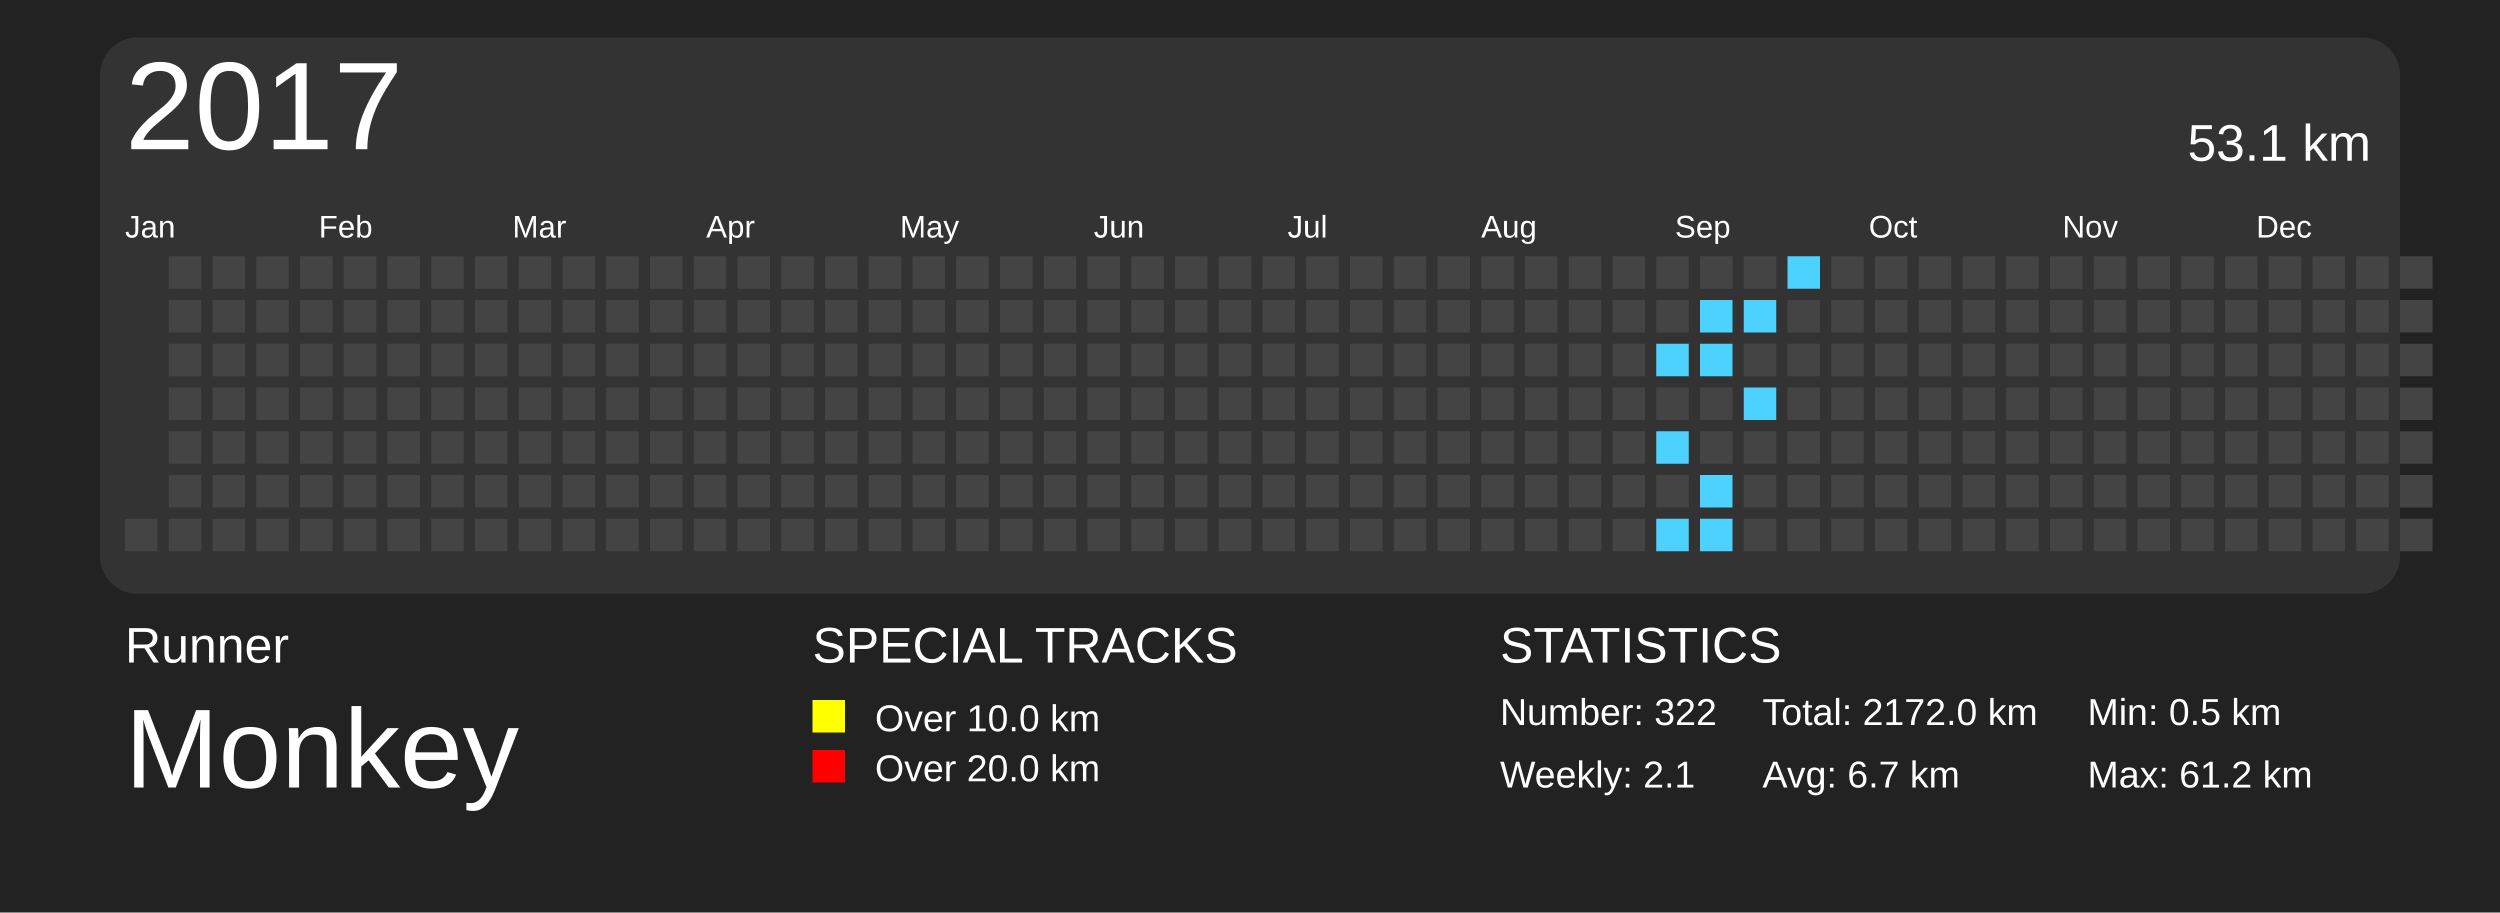
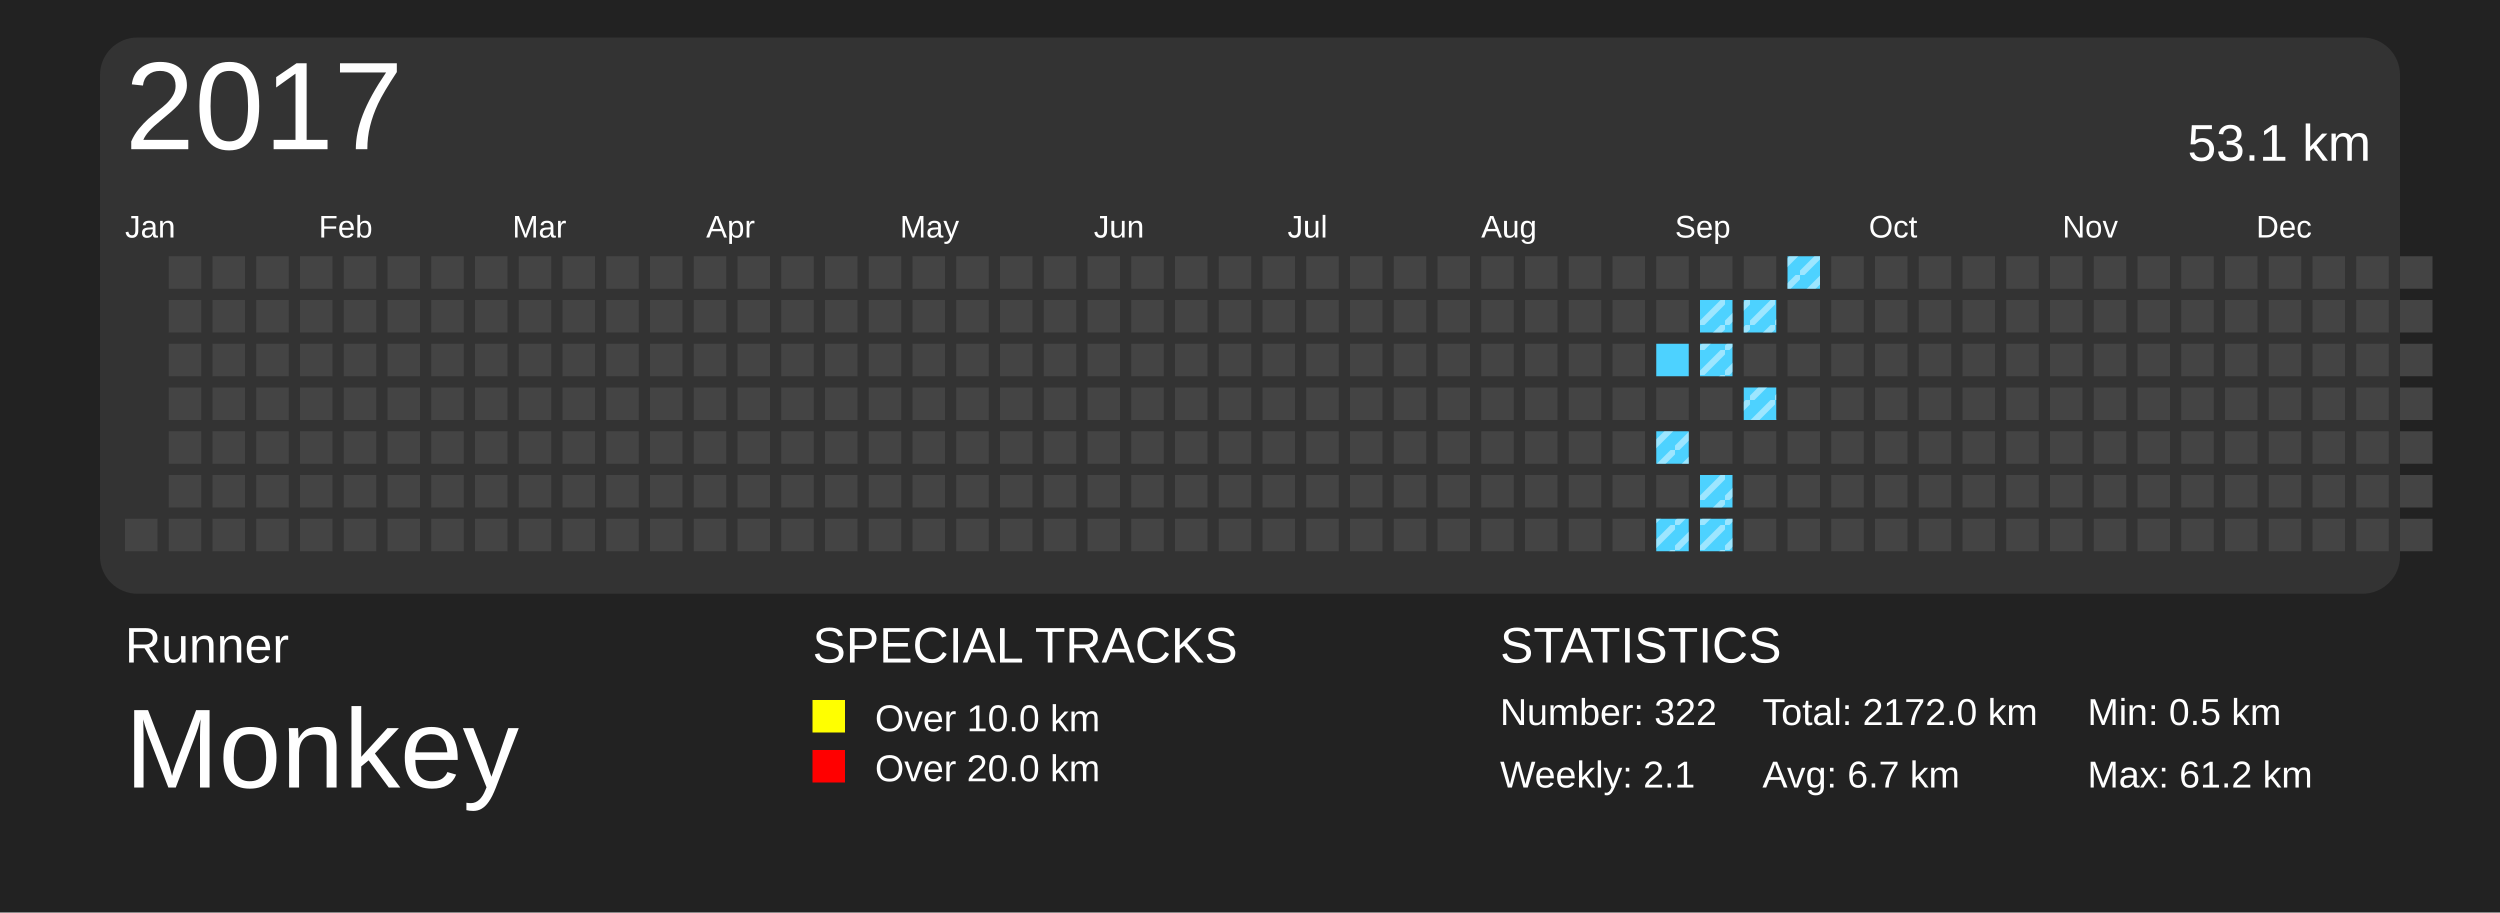
<svg xmlns="http://www.w3.org/2000/svg" baseProfile="full" height="73mm" version="1.1" viewBox="0,0,200,73" width="200mm">
-   <defs />
+   <defs>
+     <pattern height="2" id="indoor-stripe" patternUnits="userSpaceOnUse" width="2">
+       <line stroke="white" stroke-opacity="0.45" stroke-width="0.5" x1="0" x2="2" y1="2" y2="0" />
+     </pattern>
+   </defs>
  <rect fill="#222222" height="73" width="200" x="0" y="0" />
  <text fill="#FFFFFF" style="font-size:4px; font-family:Arial" x="10" y="53">Runner</text>
  <text fill="#FFFFFF" style="font-size:9px; font-family:Arial" x="10" y="63">Monkey</text>
  <text fill="#FFFFFF" style="font-size:4px; font-family:Arial" x="65" y="53">SPECIAL TRACKS</text>
  <rect fill="yellow" height="2.6" width="2.6" x="65" y="56" />
  <text fill="#FFFFFF" style="font-size:3px; font-family:Arial" x="70" y="58.5">Over 10.0 km</text>
  <rect fill="red" height="2.6" width="2.6" x="65" y="60" />
  <text fill="#FFFFFF" style="font-size:3px; font-family:Arial" x="70" y="62.5">Over 20.0 km</text>
  <text fill="#FFFFFF" style="font-size:4px; font-family:Arial" x="120" y="53">STATISTICS</text>
  <text fill="#FFFFFF" style="font-size:3px; font-family:Arial" x="120" y="58">Number: 322</text>
  <text fill="#FFFFFF" style="font-size:3px; font-family:Arial" x="120" y="63">Weekly: 2.1</text>
  <text fill="#FFFFFF" style="font-size:3px; font-family:Arial" x="141" y="58">Total: 2172.0 km</text>
  <text fill="#FFFFFF" style="font-size:3px; font-family:Arial" x="141" y="63">Avg: 6.7 km</text>
  <text fill="#FFFFFF" style="font-size:3px; font-family:Arial" x="167" y="58">Min: 0.5 km</text>
  <text fill="#FFFFFF" style="font-size:3px; font-family:Arial" x="167" y="63">Max: 61.2 km</text>
  <rect fill="#333" height="44.5" rx="3" ry="3" width="184" x="8" y="3" />
  <text dominant-baseline="hanging" fill="#FFFFFF" style="font-size:10.0px; font-family:Arial;" x="10" y="5">2017</text>
  <text dominant-baseline="hanging" fill="#FFFFFF" style="font-size:4.125px; font-family:Arial;" x="175" y="10">53.1 km</text>
  <text fill="#FFFFFF" style="font-size:2.5px; font-family:Arial" x="10.0" y="19">Jan</text>
  <text fill="#FFFFFF" style="font-size:2.5px; font-family:Arial" x="25.5" y="19">Feb</text>
  <text fill="#FFFFFF" style="font-size:2.5px; font-family:Arial" x="41.0" y="19">Mar</text>
  <text fill="#FFFFFF" style="font-size:2.5px; font-family:Arial" x="56.5" y="19">Apr</text>
  <text fill="#FFFFFF" style="font-size:2.5px; font-family:Arial" x="72.0" y="19">May</text>
  <text fill="#FFFFFF" style="font-size:2.5px; font-family:Arial" x="87.5" y="19">Jun</text>
  <text fill="#FFFFFF" style="font-size:2.5px; font-family:Arial" x="103.0" y="19">Jul</text>
  <text fill="#FFFFFF" style="font-size:2.5px; font-family:Arial" x="118.5" y="19">Aug</text>
  <text fill="#FFFFFF" style="font-size:2.5px; font-family:Arial" x="134.0" y="19">Sep</text>
  <text fill="#FFFFFF" style="font-size:2.5px; font-family:Arial" x="149.5" y="19">Oct</text>
  <text fill="#FFFFFF" style="font-size:2.5px; font-family:Arial" x="165.0" y="19">Nov</text>
  <text fill="#FFFFFF" style="font-size:2.5px; font-family:Arial" x="180.5" y="19">Dec</text>
  <rect fill="#444444" height="2.6" width="2.6" x="10.0" y="41.5" />
  <rect fill="#444444" height="2.6" width="2.6" x="13.5" y="20.5" />
  <rect fill="#444444" height="2.6" width="2.6" x="13.5" y="24.0" />
  <rect fill="#444444" height="2.6" width="2.6" x="13.5" y="27.5" />
  <rect fill="#444444" height="2.6" width="2.6" x="13.5" y="31.0" />
  <rect fill="#444444" height="2.6" width="2.6" x="13.5" y="34.5" />
  <rect fill="#444444" height="2.6" width="2.6" x="13.5" y="38.0" />
  <rect fill="#444444" height="2.6" width="2.6" x="13.5" y="41.5" />
  <rect fill="#444444" height="2.6" width="2.6" x="17.0" y="20.5" />
  <rect fill="#444444" height="2.6" width="2.6" x="17.0" y="24.0" />
  <rect fill="#444444" height="2.6" width="2.6" x="17.0" y="27.5" />
  <rect fill="#444444" height="2.6" width="2.6" x="17.0" y="31.0" />
  <rect fill="#444444" height="2.6" width="2.6" x="17.0" y="34.5" />
  <rect fill="#444444" height="2.6" width="2.6" x="17.0" y="38.0" />
  <rect fill="#444444" height="2.6" width="2.6" x="17.0" y="41.5" />
  <rect fill="#444444" height="2.6" width="2.6" x="20.5" y="20.5" />
  <rect fill="#444444" height="2.6" width="2.6" x="20.5" y="24.0" />
  <rect fill="#444444" height="2.6" width="2.6" x="20.5" y="27.5" />
  <rect fill="#444444" height="2.6" width="2.6" x="20.5" y="31.0" />
  <rect fill="#444444" height="2.6" width="2.6" x="20.5" y="34.5" />
  <rect fill="#444444" height="2.6" width="2.6" x="20.5" y="38.0" />
  <rect fill="#444444" height="2.6" width="2.6" x="20.5" y="41.5" />
  <rect fill="#444444" height="2.6" width="2.6" x="24.0" y="20.5" />
  <rect fill="#444444" height="2.6" width="2.6" x="24.0" y="24.0" />
  <rect fill="#444444" height="2.6" width="2.6" x="24.0" y="27.5" />
  <rect fill="#444444" height="2.6" width="2.6" x="24.0" y="31.0" />
  <rect fill="#444444" height="2.6" width="2.6" x="24.0" y="34.5" />
  <rect fill="#444444" height="2.6" width="2.6" x="24.0" y="38.0" />
  <rect fill="#444444" height="2.6" width="2.6" x="24.0" y="41.5" />
  <rect fill="#444444" height="2.6" width="2.6" x="27.5" y="20.5" />
  <rect fill="#444444" height="2.6" width="2.6" x="27.5" y="24.0" />
  <rect fill="#444444" height="2.6" width="2.6" x="27.5" y="27.5" />
  <rect fill="#444444" height="2.6" width="2.6" x="27.5" y="31.0" />
  <rect fill="#444444" height="2.6" width="2.6" x="27.5" y="34.5" />
  <rect fill="#444444" height="2.6" width="2.6" x="27.5" y="38.0" />
  <rect fill="#444444" height="2.6" width="2.6" x="27.5" y="41.5" />
  <rect fill="#444444" height="2.6" width="2.6" x="31.0" y="20.5" />
  <rect fill="#444444" height="2.6" width="2.6" x="31.0" y="24.0" />
  <rect fill="#444444" height="2.6" width="2.6" x="31.0" y="27.5" />
  <rect fill="#444444" height="2.6" width="2.6" x="31.0" y="31.0" />
  <rect fill="#444444" height="2.6" width="2.6" x="31.0" y="34.5" />
  <rect fill="#444444" height="2.6" width="2.6" x="31.0" y="38.0" />
  <rect fill="#444444" height="2.6" width="2.6" x="31.0" y="41.5" />
  <rect fill="#444444" height="2.6" width="2.6" x="34.5" y="20.5" />
  <rect fill="#444444" height="2.6" width="2.6" x="34.5" y="24.0" />
  <rect fill="#444444" height="2.6" width="2.6" x="34.5" y="27.5" />
  <rect fill="#444444" height="2.6" width="2.6" x="34.5" y="31.0" />
  <rect fill="#444444" height="2.6" width="2.6" x="34.5" y="34.5" />
  <rect fill="#444444" height="2.6" width="2.6" x="34.5" y="38.0" />
  <rect fill="#444444" height="2.6" width="2.6" x="34.5" y="41.5" />
  <rect fill="#444444" height="2.6" width="2.6" x="38.0" y="20.5" />
  <rect fill="#444444" height="2.6" width="2.6" x="38.0" y="24.0" />
  <rect fill="#444444" height="2.6" width="2.6" x="38.0" y="27.5" />
  <rect fill="#444444" height="2.6" width="2.6" x="38.0" y="31.0" />
  <rect fill="#444444" height="2.6" width="2.6" x="38.0" y="34.5" />
  <rect fill="#444444" height="2.6" width="2.6" x="38.0" y="38.0" />
  <rect fill="#444444" height="2.6" width="2.6" x="38.0" y="41.5" />
  <rect fill="#444444" height="2.6" width="2.6" x="41.5" y="20.5" />
  <rect fill="#444444" height="2.6" width="2.6" x="41.5" y="24.0" />
  <rect fill="#444444" height="2.6" width="2.6" x="41.5" y="27.5" />
  <rect fill="#444444" height="2.6" width="2.6" x="41.5" y="31.0" />
  <rect fill="#444444" height="2.6" width="2.6" x="41.5" y="34.5" />
  <rect fill="#444444" height="2.6" width="2.6" x="41.5" y="38.0" />
  <rect fill="#444444" height="2.6" width="2.6" x="41.5" y="41.5" />
  <rect fill="#444444" height="2.6" width="2.6" x="45.0" y="20.5" />
  <rect fill="#444444" height="2.6" width="2.6" x="45.0" y="24.0" />
  <rect fill="#444444" height="2.6" width="2.6" x="45.0" y="27.5" />
  <rect fill="#444444" height="2.6" width="2.6" x="45.0" y="31.0" />
  <rect fill="#444444" height="2.6" width="2.6" x="45.0" y="34.5" />
  <rect fill="#444444" height="2.6" width="2.6" x="45.0" y="38.0" />
  <rect fill="#444444" height="2.6" width="2.6" x="45.0" y="41.5" />
  <rect fill="#444444" height="2.6" width="2.6" x="48.5" y="20.5" />
  <rect fill="#444444" height="2.6" width="2.6" x="48.5" y="24.0" />
  <rect fill="#444444" height="2.6" width="2.6" x="48.5" y="27.5" />
  <rect fill="#444444" height="2.6" width="2.6" x="48.5" y="31.0" />
  <rect fill="#444444" height="2.6" width="2.6" x="48.5" y="34.5" />
  <rect fill="#444444" height="2.6" width="2.6" x="48.5" y="38.0" />
  <rect fill="#444444" height="2.6" width="2.6" x="48.5" y="41.5" />
  <rect fill="#444444" height="2.6" width="2.6" x="52.0" y="20.5" />
  <rect fill="#444444" height="2.6" width="2.6" x="52.0" y="24.0" />
  <rect fill="#444444" height="2.6" width="2.6" x="52.0" y="27.5" />
  <rect fill="#444444" height="2.6" width="2.6" x="52.0" y="31.0" />
  <rect fill="#444444" height="2.6" width="2.6" x="52.0" y="34.5" />
  <rect fill="#444444" height="2.6" width="2.6" x="52.0" y="38.0" />
  <rect fill="#444444" height="2.6" width="2.6" x="52.0" y="41.5" />
  <rect fill="#444444" height="2.6" width="2.6" x="55.5" y="20.5" />
  <rect fill="#444444" height="2.6" width="2.6" x="55.5" y="24.0" />
  <rect fill="#444444" height="2.6" width="2.6" x="55.5" y="27.5" />
  <rect fill="#444444" height="2.6" width="2.6" x="55.5" y="31.0" />
  <rect fill="#444444" height="2.6" width="2.6" x="55.5" y="34.5" />
  <rect fill="#444444" height="2.6" width="2.6" x="55.5" y="38.0" />
  <rect fill="#444444" height="2.6" width="2.6" x="55.5" y="41.5" />
  <rect fill="#444444" height="2.6" width="2.6" x="59.0" y="20.5" />
  <rect fill="#444444" height="2.6" width="2.6" x="59.0" y="24.0" />
  <rect fill="#444444" height="2.6" width="2.6" x="59.0" y="27.5" />
  <rect fill="#444444" height="2.6" width="2.6" x="59.0" y="31.0" />
  <rect fill="#444444" height="2.6" width="2.6" x="59.0" y="34.5" />
  <rect fill="#444444" height="2.6" width="2.6" x="59.0" y="38.0" />
  <rect fill="#444444" height="2.6" width="2.6" x="59.0" y="41.5" />
  <rect fill="#444444" height="2.6" width="2.6" x="62.5" y="20.5" />
  <rect fill="#444444" height="2.6" width="2.6" x="62.5" y="24.0" />
  <rect fill="#444444" height="2.6" width="2.6" x="62.5" y="27.5" />
  <rect fill="#444444" height="2.6" width="2.6" x="62.5" y="31.0" />
  <rect fill="#444444" height="2.6" width="2.6" x="62.5" y="34.5" />
  <rect fill="#444444" height="2.6" width="2.6" x="62.5" y="38.0" />
  <rect fill="#444444" height="2.6" width="2.6" x="62.5" y="41.5" />
  <rect fill="#444444" height="2.6" width="2.6" x="66.0" y="20.5" />
  <rect fill="#444444" height="2.6" width="2.6" x="66.0" y="24.0" />
  <rect fill="#444444" height="2.6" width="2.6" x="66.0" y="27.5" />
  <rect fill="#444444" height="2.6" width="2.6" x="66.0" y="31.0" />
  <rect fill="#444444" height="2.6" width="2.6" x="66.0" y="34.5" />
  <rect fill="#444444" height="2.6" width="2.6" x="66.0" y="38.0" />
  <rect fill="#444444" height="2.6" width="2.6" x="66.0" y="41.5" />
  <rect fill="#444444" height="2.6" width="2.6" x="69.5" y="20.5" />
  <rect fill="#444444" height="2.6" width="2.6" x="69.5" y="24.0" />
  <rect fill="#444444" height="2.6" width="2.6" x="69.5" y="27.5" />
  <rect fill="#444444" height="2.6" width="2.6" x="69.5" y="31.0" />
  <rect fill="#444444" height="2.6" width="2.6" x="69.5" y="34.5" />
  <rect fill="#444444" height="2.6" width="2.6" x="69.5" y="38.0" />
  <rect fill="#444444" height="2.6" width="2.6" x="69.5" y="41.5" />
  <rect fill="#444444" height="2.6" width="2.6" x="73.0" y="20.5" />
  <rect fill="#444444" height="2.6" width="2.6" x="73.0" y="24.0" />
  <rect fill="#444444" height="2.6" width="2.6" x="73.0" y="27.5" />
  <rect fill="#444444" height="2.6" width="2.6" x="73.0" y="31.0" />
  <rect fill="#444444" height="2.6" width="2.6" x="73.0" y="34.5" />
  <rect fill="#444444" height="2.6" width="2.6" x="73.0" y="38.0" />
  <rect fill="#444444" height="2.6" width="2.6" x="73.0" y="41.5" />
  <rect fill="#444444" height="2.6" width="2.6" x="76.5" y="20.5" />
  <rect fill="#444444" height="2.6" width="2.6" x="76.5" y="24.0" />
  <rect fill="#444444" height="2.6" width="2.6" x="76.5" y="27.5" />
  <rect fill="#444444" height="2.6" width="2.6" x="76.5" y="31.0" />
  <rect fill="#444444" height="2.6" width="2.6" x="76.5" y="34.5" />
  <rect fill="#444444" height="2.6" width="2.6" x="76.5" y="38.0" />
  <rect fill="#444444" height="2.6" width="2.6" x="76.5" y="41.5" />
  <rect fill="#444444" height="2.6" width="2.6" x="80.0" y="20.5" />
  <rect fill="#444444" height="2.6" width="2.6" x="80.0" y="24.0" />
  <rect fill="#444444" height="2.6" width="2.6" x="80.0" y="27.5" />
  <rect fill="#444444" height="2.6" width="2.6" x="80.0" y="31.0" />
  <rect fill="#444444" height="2.6" width="2.6" x="80.0" y="34.5" />
  <rect fill="#444444" height="2.6" width="2.6" x="80.0" y="38.0" />
  <rect fill="#444444" height="2.6" width="2.6" x="80.0" y="41.5" />
  <rect fill="#444444" height="2.6" width="2.6" x="83.5" y="20.5" />
  <rect fill="#444444" height="2.6" width="2.6" x="83.5" y="24.0" />
  <rect fill="#444444" height="2.6" width="2.6" x="83.5" y="27.5" />
  <rect fill="#444444" height="2.6" width="2.6" x="83.5" y="31.0" />
  <rect fill="#444444" height="2.6" width="2.6" x="83.5" y="34.5" />
  <rect fill="#444444" height="2.6" width="2.6" x="83.5" y="38.0" />
  <rect fill="#444444" height="2.6" width="2.6" x="83.5" y="41.5" />
  <rect fill="#444444" height="2.6" width="2.6" x="87.0" y="20.5" />
  <rect fill="#444444" height="2.6" width="2.6" x="87.0" y="24.0" />
  <rect fill="#444444" height="2.6" width="2.6" x="87.0" y="27.5" />
  <rect fill="#444444" height="2.6" width="2.6" x="87.0" y="31.0" />
  <rect fill="#444444" height="2.6" width="2.6" x="87.0" y="34.5" />
  <rect fill="#444444" height="2.6" width="2.6" x="87.0" y="38.0" />
  <rect fill="#444444" height="2.6" width="2.6" x="87.0" y="41.5" />
  <rect fill="#444444" height="2.6" width="2.6" x="90.5" y="20.5" />
  <rect fill="#444444" height="2.6" width="2.6" x="90.5" y="24.0" />
  <rect fill="#444444" height="2.6" width="2.6" x="90.5" y="27.5" />
  <rect fill="#444444" height="2.6" width="2.6" x="90.5" y="31.0" />
  <rect fill="#444444" height="2.6" width="2.6" x="90.5" y="34.5" />
  <rect fill="#444444" height="2.6" width="2.6" x="90.5" y="38.0" />
  <rect fill="#444444" height="2.6" width="2.6" x="90.5" y="41.5" />
  <rect fill="#444444" height="2.6" width="2.6" x="94.0" y="20.5" />
  <rect fill="#444444" height="2.6" width="2.6" x="94.0" y="24.0" />
  <rect fill="#444444" height="2.6" width="2.6" x="94.0" y="27.5" />
  <rect fill="#444444" height="2.6" width="2.6" x="94.0" y="31.0" />
  <rect fill="#444444" height="2.6" width="2.6" x="94.0" y="34.5" />
  <rect fill="#444444" height="2.6" width="2.6" x="94.0" y="38.0" />
  <rect fill="#444444" height="2.6" width="2.6" x="94.0" y="41.5" />
  <rect fill="#444444" height="2.6" width="2.6" x="97.5" y="20.5" />
  <rect fill="#444444" height="2.6" width="2.6" x="97.5" y="24.0" />
  <rect fill="#444444" height="2.6" width="2.6" x="97.5" y="27.5" />
  <rect fill="#444444" height="2.6" width="2.6" x="97.5" y="31.0" />
  <rect fill="#444444" height="2.6" width="2.6" x="97.5" y="34.5" />
  <rect fill="#444444" height="2.6" width="2.6" x="97.5" y="38.0" />
  <rect fill="#444444" height="2.6" width="2.6" x="97.5" y="41.5" />
  <rect fill="#444444" height="2.6" width="2.6" x="101.0" y="20.5" />
  <rect fill="#444444" height="2.6" width="2.6" x="101.0" y="24.0" />
  <rect fill="#444444" height="2.6" width="2.6" x="101.0" y="27.5" />
  <rect fill="#444444" height="2.6" width="2.6" x="101.0" y="31.0" />
  <rect fill="#444444" height="2.6" width="2.6" x="101.0" y="34.5" />
  <rect fill="#444444" height="2.6" width="2.6" x="101.0" y="38.0" />
  <rect fill="#444444" height="2.6" width="2.6" x="101.0" y="41.5" />
  <rect fill="#444444" height="2.6" width="2.6" x="104.5" y="20.5" />
  <rect fill="#444444" height="2.6" width="2.6" x="104.5" y="24.0" />
  <rect fill="#444444" height="2.6" width="2.6" x="104.5" y="27.5" />
  <rect fill="#444444" height="2.6" width="2.6" x="104.5" y="31.0" />
  <rect fill="#444444" height="2.6" width="2.6" x="104.5" y="34.5" />
  <rect fill="#444444" height="2.6" width="2.6" x="104.5" y="38.0" />
  <rect fill="#444444" height="2.6" width="2.6" x="104.5" y="41.5" />
  <rect fill="#444444" height="2.6" width="2.6" x="108.0" y="20.5" />
  <rect fill="#444444" height="2.6" width="2.6" x="108.0" y="24.0" />
  <rect fill="#444444" height="2.6" width="2.6" x="108.0" y="27.5" />
  <rect fill="#444444" height="2.6" width="2.6" x="108.0" y="31.0" />
  <rect fill="#444444" height="2.6" width="2.6" x="108.0" y="34.5" />
  <rect fill="#444444" height="2.6" width="2.6" x="108.0" y="38.0" />
  <rect fill="#444444" height="2.6" width="2.6" x="108.0" y="41.5" />
  <rect fill="#444444" height="2.6" width="2.6" x="111.5" y="20.5" />
  <rect fill="#444444" height="2.6" width="2.6" x="111.5" y="24.0" />
  <rect fill="#444444" height="2.6" width="2.6" x="111.5" y="27.5" />
  <rect fill="#444444" height="2.6" width="2.6" x="111.5" y="31.0" />
  <rect fill="#444444" height="2.6" width="2.6" x="111.5" y="34.5" />
  <rect fill="#444444" height="2.6" width="2.6" x="111.5" y="38.0" />
  <rect fill="#444444" height="2.6" width="2.6" x="111.5" y="41.5" />
  <rect fill="#444444" height="2.6" width="2.6" x="115.0" y="20.5" />
  <rect fill="#444444" height="2.6" width="2.6" x="115.0" y="24.0" />
  <rect fill="#444444" height="2.6" width="2.6" x="115.0" y="27.5" />
  <rect fill="#444444" height="2.6" width="2.6" x="115.0" y="31.0" />
  <rect fill="#444444" height="2.6" width="2.6" x="115.0" y="34.5" />
  <rect fill="#444444" height="2.6" width="2.6" x="115.0" y="38.0" />
  <rect fill="#444444" height="2.6" width="2.6" x="115.0" y="41.5" />
  <rect fill="#444444" height="2.6" width="2.6" x="118.5" y="20.5" />
  <rect fill="#444444" height="2.6" width="2.6" x="118.5" y="24.0" />
  <rect fill="#444444" height="2.6" width="2.6" x="118.5" y="27.5" />
  <rect fill="#444444" height="2.6" width="2.6" x="118.5" y="31.0" />
  <rect fill="#444444" height="2.6" width="2.6" x="118.5" y="34.5" />
  <rect fill="#444444" height="2.6" width="2.6" x="118.5" y="38.0" />
  <rect fill="#444444" height="2.6" width="2.6" x="118.5" y="41.5" />
  <rect fill="#444444" height="2.6" width="2.6" x="122.0" y="20.5" />
  <rect fill="#444444" height="2.6" width="2.6" x="122.0" y="24.0" />
  <rect fill="#444444" height="2.6" width="2.6" x="122.0" y="27.5" />
  <rect fill="#444444" height="2.6" width="2.6" x="122.0" y="31.0" />
  <rect fill="#444444" height="2.6" width="2.6" x="122.0" y="34.5" />
  <rect fill="#444444" height="2.6" width="2.6" x="122.0" y="38.0" />
  <rect fill="#444444" height="2.6" width="2.6" x="122.0" y="41.5" />
  <rect fill="#444444" height="2.6" width="2.6" x="125.5" y="20.5" />
  <rect fill="#444444" height="2.6" width="2.6" x="125.5" y="24.0" />
  <rect fill="#444444" height="2.6" width="2.6" x="125.5" y="27.5" />
  <rect fill="#444444" height="2.6" width="2.6" x="125.5" y="31.0" />
  <rect fill="#444444" height="2.6" width="2.6" x="125.5" y="34.5" />
  <rect fill="#444444" height="2.6" width="2.6" x="125.5" y="38.0" />
  <rect fill="#444444" height="2.6" width="2.6" x="125.5" y="41.5" />
  <rect fill="#444444" height="2.6" width="2.6" x="129.0" y="20.5" />
  <rect fill="#444444" height="2.6" width="2.6" x="129.0" y="24.0" />
  <rect fill="#444444" height="2.6" width="2.6" x="129.0" y="27.5" />
  <rect fill="#444444" height="2.6" width="2.6" x="129.0" y="31.0" />
  <rect fill="#444444" height="2.6" width="2.6" x="129.0" y="34.5" />
  <rect fill="#444444" height="2.6" width="2.6" x="129.0" y="38.0" />
  <rect fill="#444444" height="2.6" width="2.6" x="129.0" y="41.5" />
  <rect fill="#444444" height="2.6" width="2.6" x="132.5" y="20.5" />
  <rect fill="#444444" height="2.6" width="2.6" x="132.5" y="24.0" />
  <rect fill="#4DD2FF" height="2.6" width="2.6" x="132.5" y="27.5" />
  <rect fill="#444444" height="2.6" width="2.6" x="132.5" y="31.0" />
  <rect fill="#4DD2FF" height="2.6" width="2.6" x="132.5" y="34.5" />
+   <rect fill="url(#indoor-stripe)" height="2.6" style="pointer-events: none;" width="2.6" x="132.5" y="34.5" />
  <rect fill="#444444" height="2.6" width="2.6" x="132.5" y="38.0" />
  <rect fill="#4DD2FF" height="2.6" width="2.6" x="132.5" y="41.5" />
+   <rect fill="url(#indoor-stripe)" height="2.6" style="pointer-events: none;" width="2.6" x="132.5" y="41.5" />
  <rect fill="#444444" height="2.6" width="2.6" x="136.0" y="20.5" />
  <rect fill="#4DD2FF" height="2.6" width="2.6" x="136.0" y="24.0" />
+   <rect fill="url(#indoor-stripe)" height="2.6" style="pointer-events: none;" width="2.6" x="136.0" y="24.0" />
  <rect fill="#4DD2FF" height="2.6" width="2.6" x="136.0" y="27.5" />
+   <rect fill="url(#indoor-stripe)" height="2.6" style="pointer-events: none;" width="2.6" x="136.0" y="27.5" />
  <rect fill="#444444" height="2.6" width="2.6" x="136.0" y="31.0" />
  <rect fill="#444444" height="2.6" width="2.6" x="136.0" y="34.5" />
  <rect fill="#4DD2FF" height="2.6" width="2.6" x="136.0" y="38.0" />
+   <rect fill="url(#indoor-stripe)" height="2.6" style="pointer-events: none;" width="2.6" x="136.0" y="38.0" />
  <rect fill="#4DD2FF" height="2.6" width="2.6" x="136.0" y="41.5" />
+   <rect fill="url(#indoor-stripe)" height="2.6" style="pointer-events: none;" width="2.6" x="136.0" y="41.5" />
  <rect fill="#444444" height="2.6" width="2.6" x="139.5" y="20.5" />
  <rect fill="#4DD2FF" height="2.6" width="2.6" x="139.5" y="24.0" />
+   <rect fill="url(#indoor-stripe)" height="2.6" style="pointer-events: none;" width="2.6" x="139.5" y="24.0" />
  <rect fill="#444444" height="2.6" width="2.6" x="139.5" y="27.5" />
  <rect fill="#4DD2FF" height="2.6" width="2.6" x="139.5" y="31.0" />
+   <rect fill="url(#indoor-stripe)" height="2.6" style="pointer-events: none;" width="2.6" x="139.5" y="31.0" />
  <rect fill="#444444" height="2.6" width="2.6" x="139.5" y="34.5" />
  <rect fill="#444444" height="2.6" width="2.6" x="139.5" y="38.0" />
  <rect fill="#444444" height="2.6" width="2.6" x="139.5" y="41.5" />
  <rect fill="#4DD2FF" height="2.6" width="2.6" x="143.0" y="20.5" />
+   <rect fill="url(#indoor-stripe)" height="2.6" style="pointer-events: none;" width="2.6" x="143.0" y="20.5" />
  <rect fill="#444444" height="2.6" width="2.6" x="143.0" y="24.0" />
  <rect fill="#444444" height="2.6" width="2.6" x="143.0" y="27.5" />
  <rect fill="#444444" height="2.6" width="2.6" x="143.0" y="31.0" />
  <rect fill="#444444" height="2.6" width="2.6" x="143.0" y="34.5" />
  <rect fill="#444444" height="2.6" width="2.6" x="143.0" y="38.0" />
  <rect fill="#444444" height="2.6" width="2.6" x="143.0" y="41.5" />
  <rect fill="#444444" height="2.6" width="2.6" x="146.5" y="20.5" />
  <rect fill="#444444" height="2.6" width="2.6" x="146.5" y="24.0" />
  <rect fill="#444444" height="2.6" width="2.6" x="146.5" y="27.5" />
  <rect fill="#444444" height="2.6" width="2.6" x="146.5" y="31.0" />
  <rect fill="#444444" height="2.6" width="2.6" x="146.5" y="34.5" />
  <rect fill="#444444" height="2.6" width="2.6" x="146.5" y="38.0" />
  <rect fill="#444444" height="2.6" width="2.6" x="146.5" y="41.5" />
  <rect fill="#444444" height="2.6" width="2.6" x="150.0" y="20.5" />
  <rect fill="#444444" height="2.6" width="2.6" x="150.0" y="24.0" />
  <rect fill="#444444" height="2.6" width="2.6" x="150.0" y="27.5" />
  <rect fill="#444444" height="2.6" width="2.6" x="150.0" y="31.0" />
  <rect fill="#444444" height="2.6" width="2.6" x="150.0" y="34.5" />
  <rect fill="#444444" height="2.6" width="2.6" x="150.0" y="38.0" />
  <rect fill="#444444" height="2.6" width="2.6" x="150.0" y="41.5" />
  <rect fill="#444444" height="2.6" width="2.6" x="153.5" y="20.5" />
  <rect fill="#444444" height="2.6" width="2.6" x="153.5" y="24.0" />
  <rect fill="#444444" height="2.6" width="2.6" x="153.5" y="27.5" />
  <rect fill="#444444" height="2.6" width="2.6" x="153.5" y="31.0" />
  <rect fill="#444444" height="2.6" width="2.6" x="153.5" y="34.5" />
  <rect fill="#444444" height="2.6" width="2.6" x="153.5" y="38.0" />
  <rect fill="#444444" height="2.6" width="2.6" x="153.5" y="41.5" />
  <rect fill="#444444" height="2.6" width="2.6" x="157.0" y="20.5" />
  <rect fill="#444444" height="2.6" width="2.6" x="157.0" y="24.0" />
  <rect fill="#444444" height="2.6" width="2.6" x="157.0" y="27.5" />
  <rect fill="#444444" height="2.6" width="2.6" x="157.0" y="31.0" />
  <rect fill="#444444" height="2.6" width="2.6" x="157.0" y="34.5" />
  <rect fill="#444444" height="2.6" width="2.6" x="157.0" y="38.0" />
  <rect fill="#444444" height="2.6" width="2.6" x="157.0" y="41.5" />
  <rect fill="#444444" height="2.6" width="2.6" x="160.5" y="20.5" />
  <rect fill="#444444" height="2.6" width="2.6" x="160.5" y="24.0" />
  <rect fill="#444444" height="2.6" width="2.6" x="160.5" y="27.5" />
  <rect fill="#444444" height="2.6" width="2.6" x="160.5" y="31.0" />
  <rect fill="#444444" height="2.6" width="2.6" x="160.5" y="34.5" />
  <rect fill="#444444" height="2.6" width="2.6" x="160.5" y="38.0" />
  <rect fill="#444444" height="2.6" width="2.6" x="160.5" y="41.5" />
  <rect fill="#444444" height="2.6" width="2.6" x="164.0" y="20.5" />
  <rect fill="#444444" height="2.6" width="2.6" x="164.0" y="24.0" />
  <rect fill="#444444" height="2.6" width="2.6" x="164.0" y="27.5" />
  <rect fill="#444444" height="2.6" width="2.6" x="164.0" y="31.0" />
  <rect fill="#444444" height="2.6" width="2.6" x="164.0" y="34.5" />
  <rect fill="#444444" height="2.6" width="2.6" x="164.0" y="38.0" />
  <rect fill="#444444" height="2.6" width="2.6" x="164.0" y="41.5" />
  <rect fill="#444444" height="2.6" width="2.6" x="167.5" y="20.5" />
  <rect fill="#444444" height="2.6" width="2.6" x="167.5" y="24.0" />
  <rect fill="#444444" height="2.6" width="2.6" x="167.5" y="27.5" />
  <rect fill="#444444" height="2.6" width="2.6" x="167.5" y="31.0" />
  <rect fill="#444444" height="2.6" width="2.6" x="167.5" y="34.5" />
  <rect fill="#444444" height="2.6" width="2.6" x="167.5" y="38.0" />
  <rect fill="#444444" height="2.6" width="2.6" x="167.5" y="41.5" />
  <rect fill="#444444" height="2.6" width="2.6" x="171.0" y="20.5" />
  <rect fill="#444444" height="2.6" width="2.6" x="171.0" y="24.0" />
  <rect fill="#444444" height="2.6" width="2.6" x="171.0" y="27.5" />
  <rect fill="#444444" height="2.6" width="2.6" x="171.0" y="31.0" />
  <rect fill="#444444" height="2.6" width="2.6" x="171.0" y="34.5" />
  <rect fill="#444444" height="2.6" width="2.6" x="171.0" y="38.0" />
  <rect fill="#444444" height="2.6" width="2.6" x="171.0" y="41.5" />
  <rect fill="#444444" height="2.6" width="2.6" x="174.5" y="20.5" />
  <rect fill="#444444" height="2.6" width="2.6" x="174.5" y="24.0" />
  <rect fill="#444444" height="2.6" width="2.6" x="174.5" y="27.5" />
  <rect fill="#444444" height="2.6" width="2.6" x="174.5" y="31.0" />
  <rect fill="#444444" height="2.6" width="2.6" x="174.5" y="34.5" />
  <rect fill="#444444" height="2.6" width="2.6" x="174.5" y="38.0" />
  <rect fill="#444444" height="2.6" width="2.6" x="174.5" y="41.5" />
  <rect fill="#444444" height="2.6" width="2.6" x="178.0" y="20.5" />
  <rect fill="#444444" height="2.6" width="2.6" x="178.0" y="24.0" />
  <rect fill="#444444" height="2.6" width="2.6" x="178.0" y="27.5" />
  <rect fill="#444444" height="2.6" width="2.6" x="178.0" y="31.0" />
  <rect fill="#444444" height="2.6" width="2.6" x="178.0" y="34.5" />
  <rect fill="#444444" height="2.6" width="2.6" x="178.0" y="38.0" />
  <rect fill="#444444" height="2.6" width="2.6" x="178.0" y="41.5" />
  <rect fill="#444444" height="2.6" width="2.6" x="181.5" y="20.5" />
  <rect fill="#444444" height="2.6" width="2.6" x="181.5" y="24.0" />
  <rect fill="#444444" height="2.6" width="2.6" x="181.5" y="27.5" />
  <rect fill="#444444" height="2.6" width="2.6" x="181.5" y="31.0" />
  <rect fill="#444444" height="2.6" width="2.6" x="181.5" y="34.5" />
  <rect fill="#444444" height="2.6" width="2.6" x="181.5" y="38.0" />
  <rect fill="#444444" height="2.6" width="2.6" x="181.5" y="41.5" />
  <rect fill="#444444" height="2.6" width="2.6" x="185.0" y="20.5" />
  <rect fill="#444444" height="2.6" width="2.6" x="185.0" y="24.0" />
  <rect fill="#444444" height="2.6" width="2.6" x="185.0" y="27.5" />
  <rect fill="#444444" height="2.6" width="2.6" x="185.0" y="31.0" />
  <rect fill="#444444" height="2.6" width="2.6" x="185.0" y="34.5" />
  <rect fill="#444444" height="2.6" width="2.6" x="185.0" y="38.0" />
  <rect fill="#444444" height="2.6" width="2.6" x="185.0" y="41.5" />
  <rect fill="#444444" height="2.6" width="2.6" x="188.5" y="20.5" />
  <rect fill="#444444" height="2.6" width="2.6" x="188.5" y="24.0" />
  <rect fill="#444444" height="2.6" width="2.6" x="188.5" y="27.5" />
  <rect fill="#444444" height="2.6" width="2.6" x="188.5" y="31.0" />
  <rect fill="#444444" height="2.6" width="2.6" x="188.5" y="34.5" />
  <rect fill="#444444" height="2.6" width="2.6" x="188.5" y="38.0" />
  <rect fill="#444444" height="2.6" width="2.6" x="188.5" y="41.5" />
  <rect fill="#444444" height="2.6" width="2.6" x="192.0" y="20.5" />
  <rect fill="#444444" height="2.6" width="2.6" x="192.0" y="24.0" />
  <rect fill="#444444" height="2.6" width="2.6" x="192.0" y="27.5" />
  <rect fill="#444444" height="2.6" width="2.6" x="192.0" y="31.0" />
  <rect fill="#444444" height="2.6" width="2.6" x="192.0" y="34.5" />
  <rect fill="#444444" height="2.6" width="2.6" x="192.0" y="38.0" />
  <rect fill="#444444" height="2.6" width="2.6" x="192.0" y="41.5" />
</svg>
